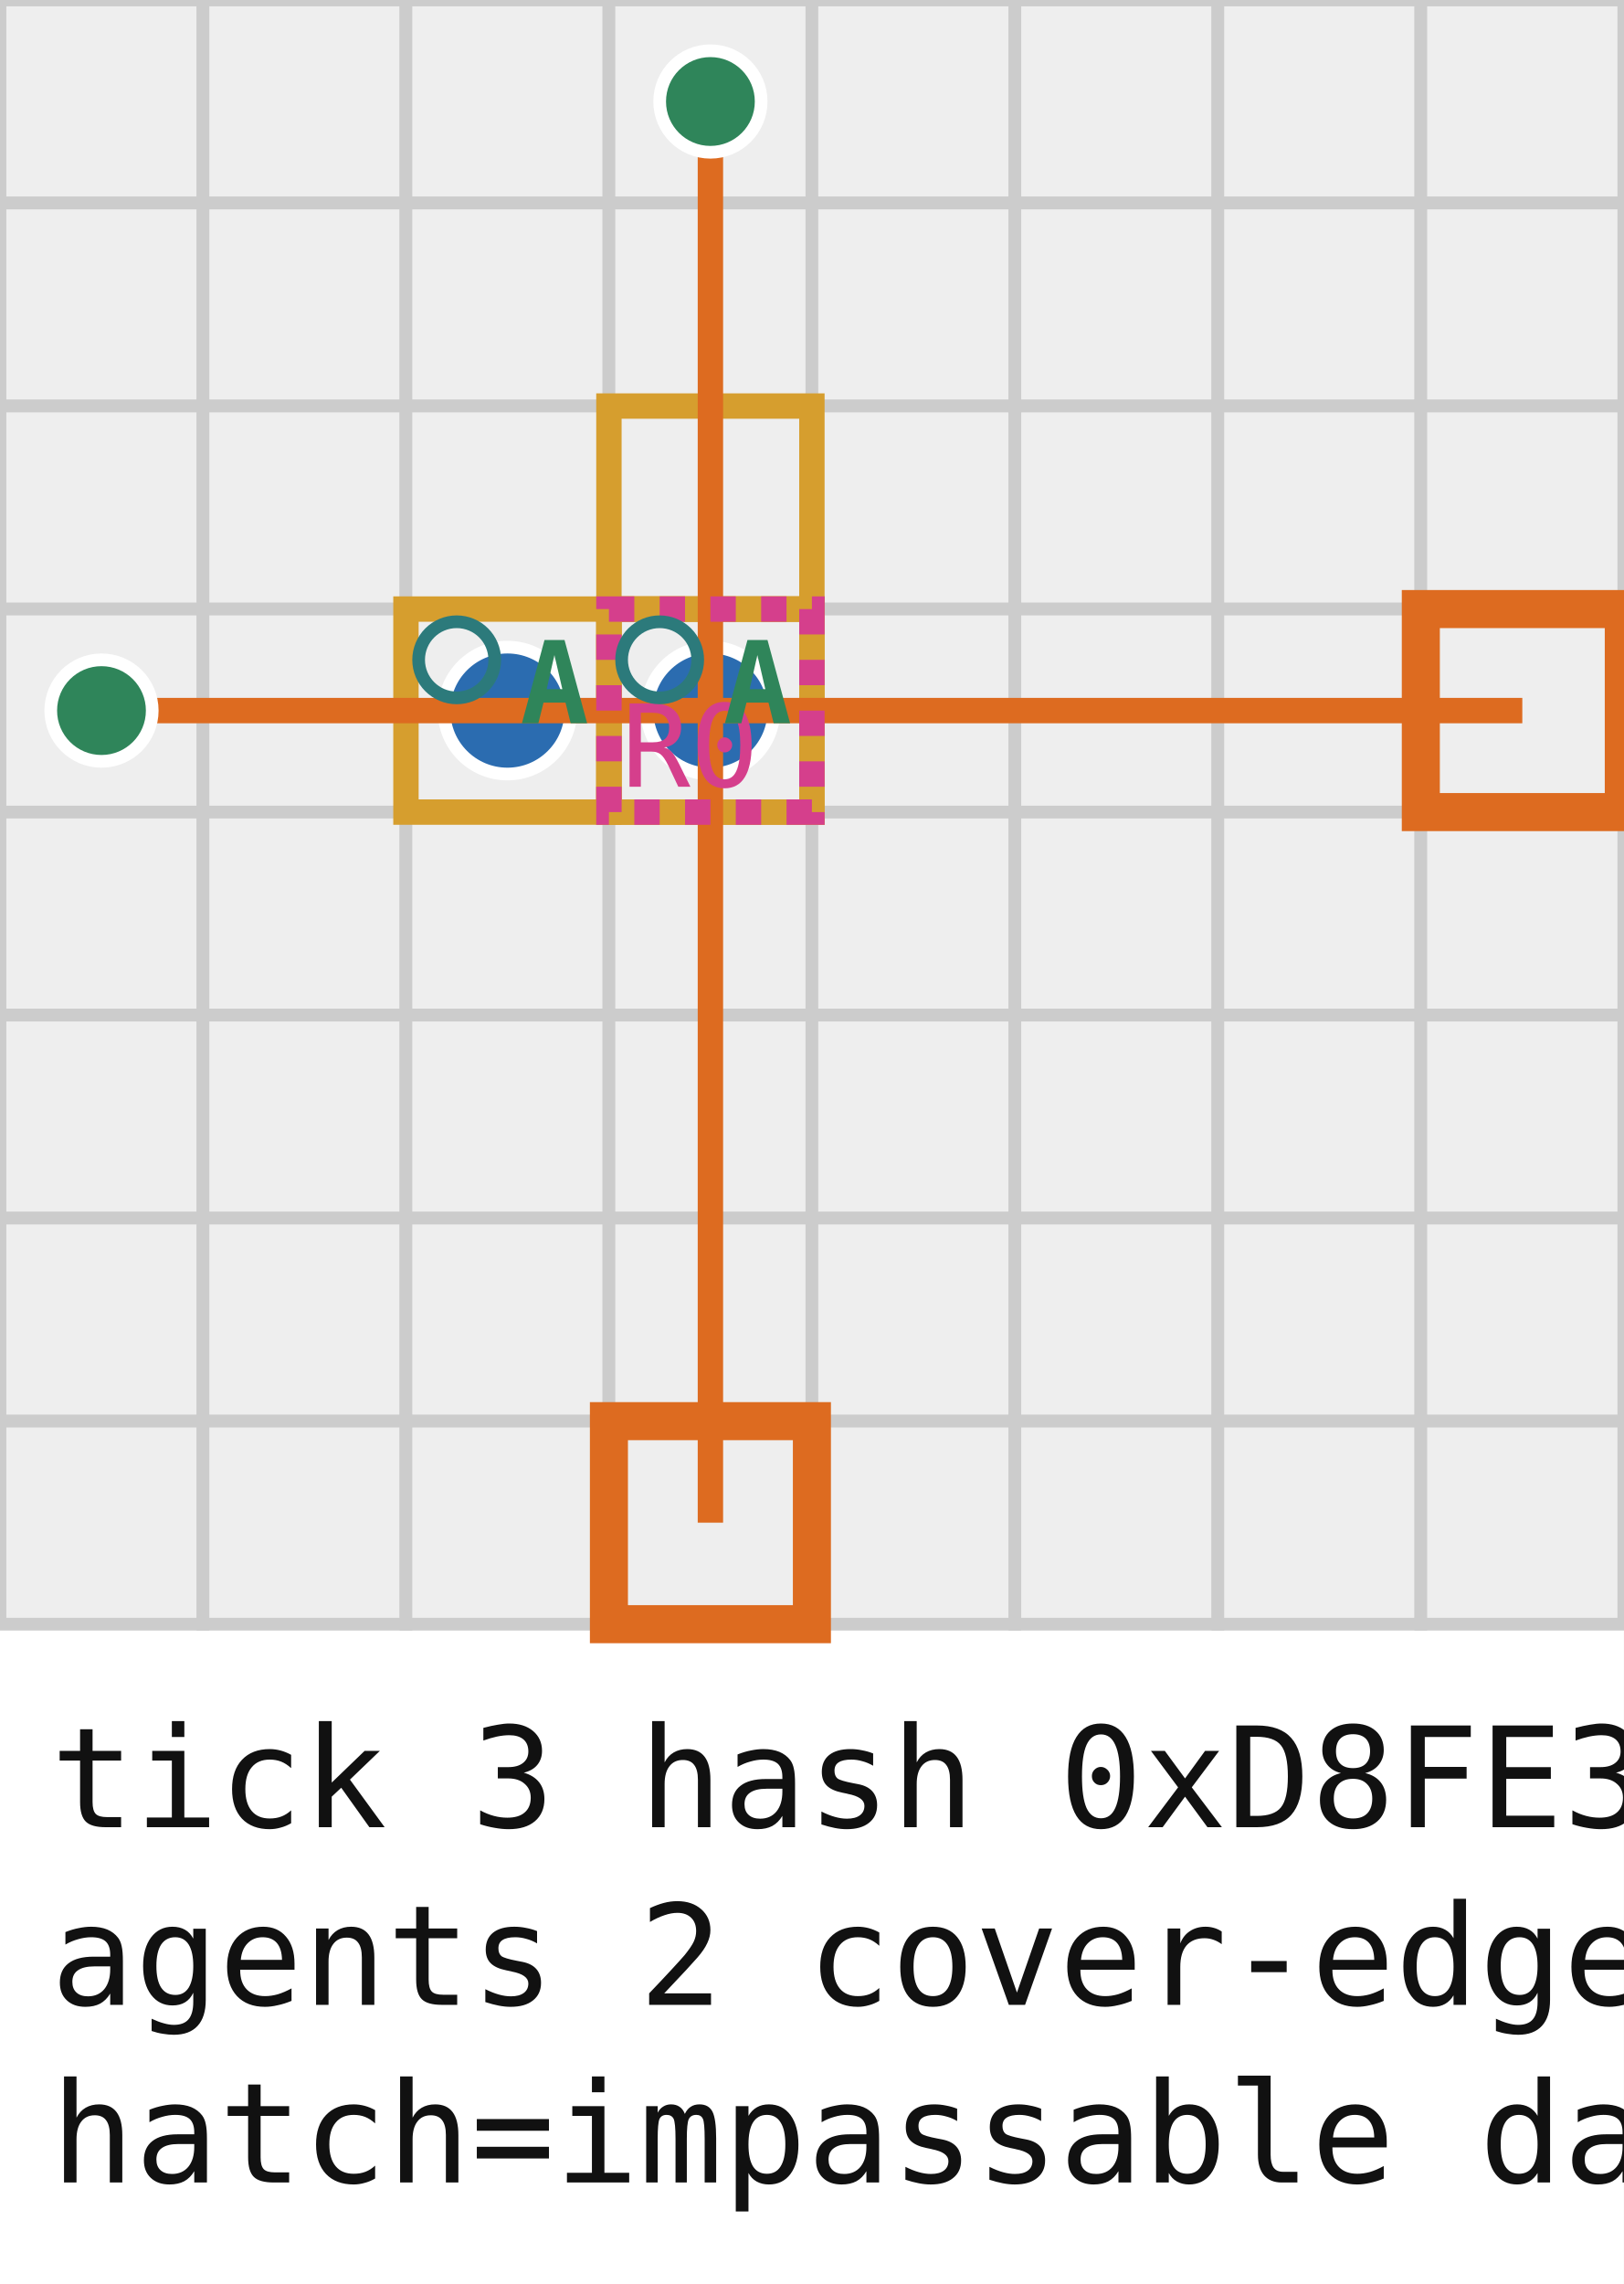
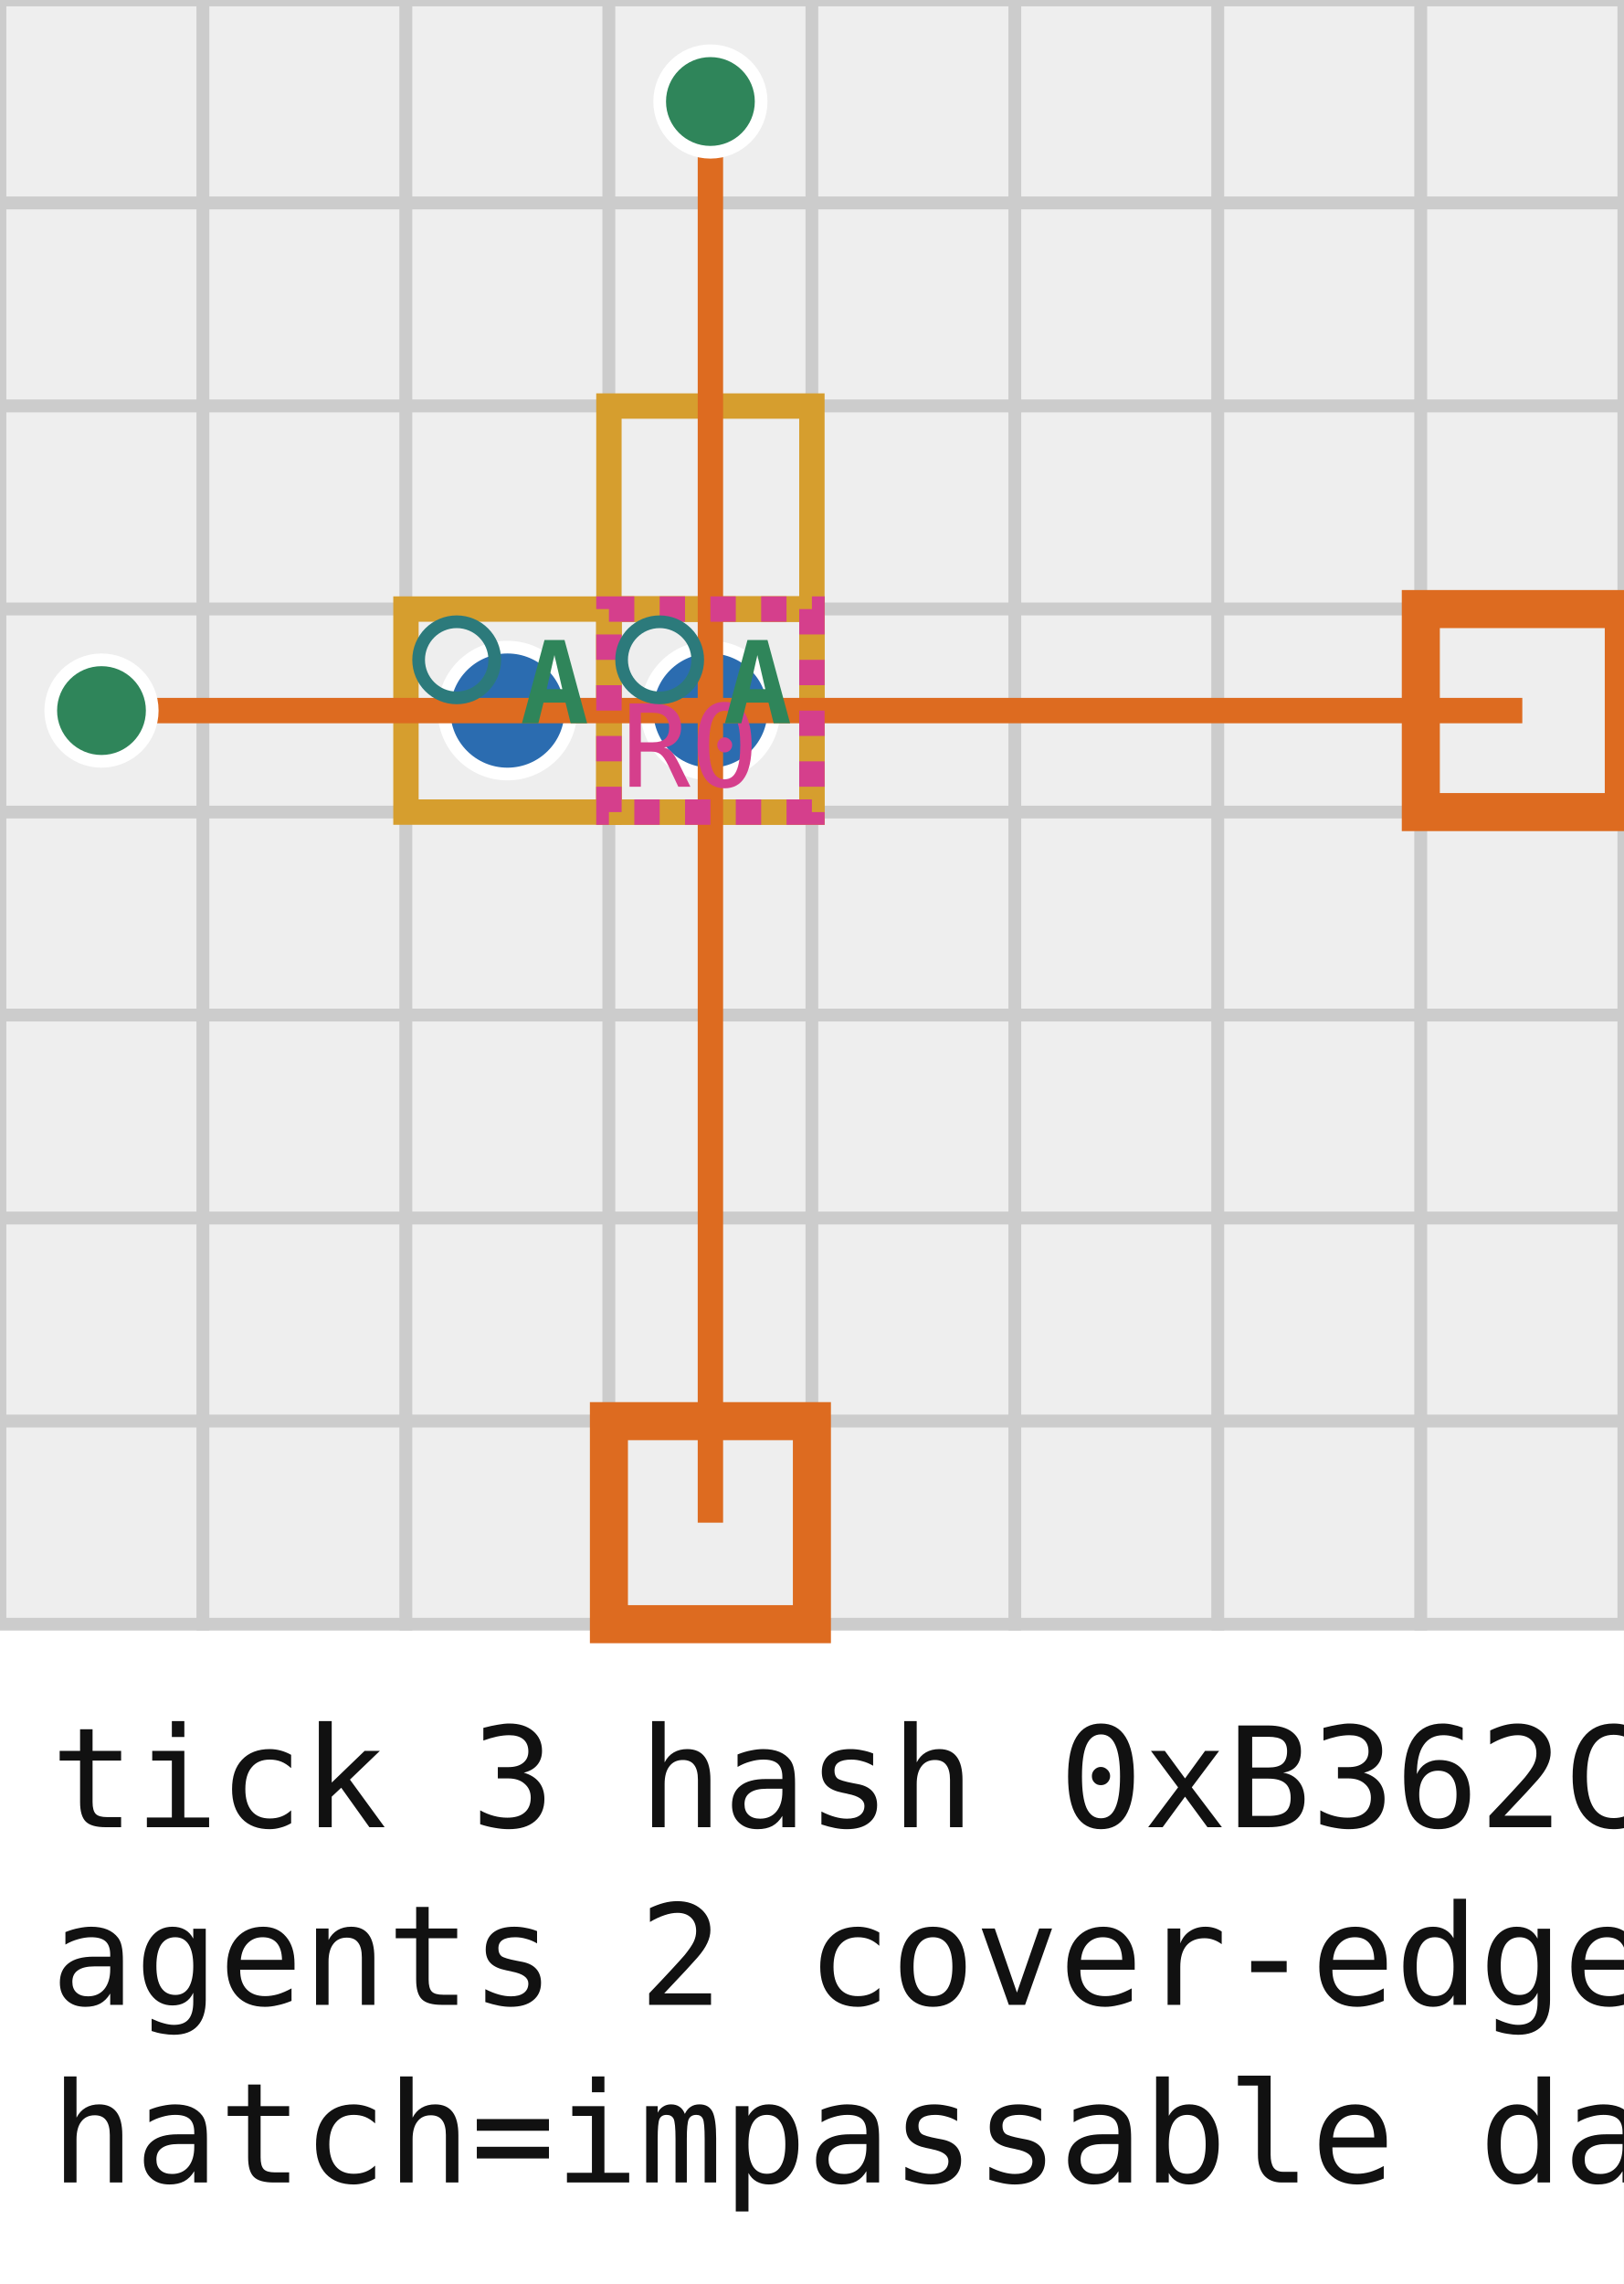
<svg xmlns="http://www.w3.org/2000/svg" width="128" height="180" viewBox="0 0 128 180">
  <defs>
    <pattern id="cw-hatch" width="4" height="4" patternUnits="userSpaceOnUse">
      <path d="M0,4 L4,0" stroke="#8a8a8a" stroke-width="1" />
    </pattern>
  </defs>
  <rect x="0" y="0" width="128" height="180" fill="#ffffff" />
  <rect x="0" y="0" width="16" height="16" fill="rgb(238,238,238)" stroke="#cccccc" stroke-width="1" />
  <rect x="16" y="0" width="16" height="16" fill="rgb(238,238,238)" stroke="#cccccc" stroke-width="1" />
  <rect x="32" y="0" width="16" height="16" fill="rgb(238,238,238)" stroke="#cccccc" stroke-width="1" />
  <rect x="48" y="0" width="16" height="16" fill="rgb(238,238,238)" stroke="#cccccc" stroke-width="1" />
  <rect x="64" y="0" width="16" height="16" fill="rgb(238,238,238)" stroke="#cccccc" stroke-width="1" />
  <rect x="80" y="0" width="16" height="16" fill="rgb(238,238,238)" stroke="#cccccc" stroke-width="1" />
  <rect x="96" y="0" width="16" height="16" fill="rgb(238,238,238)" stroke="#cccccc" stroke-width="1" />
  <rect x="112" y="0" width="16" height="16" fill="rgb(238,238,238)" stroke="#cccccc" stroke-width="1" />
  <rect x="0" y="16" width="16" height="16" fill="rgb(238,238,238)" stroke="#cccccc" stroke-width="1" />
  <rect x="16" y="16" width="16" height="16" fill="rgb(238,238,238)" stroke="#cccccc" stroke-width="1" />
  <rect x="32" y="16" width="16" height="16" fill="rgb(238,238,238)" stroke="#cccccc" stroke-width="1" />
  <rect x="48" y="16" width="16" height="16" fill="rgb(238,238,238)" stroke="#cccccc" stroke-width="1" />
  <rect x="64" y="16" width="16" height="16" fill="rgb(238,238,238)" stroke="#cccccc" stroke-width="1" />
  <rect x="80" y="16" width="16" height="16" fill="rgb(238,238,238)" stroke="#cccccc" stroke-width="1" />
  <rect x="96" y="16" width="16" height="16" fill="rgb(238,238,238)" stroke="#cccccc" stroke-width="1" />
  <rect x="112" y="16" width="16" height="16" fill="rgb(238,238,238)" stroke="#cccccc" stroke-width="1" />
  <rect x="0" y="32" width="16" height="16" fill="rgb(238,238,238)" stroke="#cccccc" stroke-width="1" />
  <rect x="16" y="32" width="16" height="16" fill="rgb(238,238,238)" stroke="#cccccc" stroke-width="1" />
  <rect x="32" y="32" width="16" height="16" fill="rgb(238,238,238)" stroke="#cccccc" stroke-width="1" />
  <rect x="48" y="32" width="16" height="16" fill="rgb(238,238,238)" stroke="#cccccc" stroke-width="1" />
  <rect x="64" y="32" width="16" height="16" fill="rgb(238,238,238)" stroke="#cccccc" stroke-width="1" />
  <rect x="80" y="32" width="16" height="16" fill="rgb(238,238,238)" stroke="#cccccc" stroke-width="1" />
  <rect x="96" y="32" width="16" height="16" fill="rgb(238,238,238)" stroke="#cccccc" stroke-width="1" />
  <rect x="112" y="32" width="16" height="16" fill="rgb(238,238,238)" stroke="#cccccc" stroke-width="1" />
  <rect x="0" y="48" width="16" height="16" fill="rgb(238,238,238)" stroke="#cccccc" stroke-width="1" />
  <rect x="16" y="48" width="16" height="16" fill="rgb(238,238,238)" stroke="#cccccc" stroke-width="1" />
  <rect x="32" y="48" width="16" height="16" fill="rgb(238,238,238)" stroke="#cccccc" stroke-width="1" />
  <rect x="48" y="48" width="16" height="16" fill="rgb(238,238,238)" stroke="#cccccc" stroke-width="1" />
  <rect x="64" y="48" width="16" height="16" fill="rgb(238,238,238)" stroke="#cccccc" stroke-width="1" />
  <rect x="80" y="48" width="16" height="16" fill="rgb(238,238,238)" stroke="#cccccc" stroke-width="1" />
  <rect x="96" y="48" width="16" height="16" fill="rgb(238,238,238)" stroke="#cccccc" stroke-width="1" />
  <rect x="112" y="48" width="16" height="16" fill="rgb(238,238,238)" stroke="#cccccc" stroke-width="1" />
  <rect x="0" y="64" width="16" height="16" fill="rgb(238,238,238)" stroke="#cccccc" stroke-width="1" />
  <rect x="16" y="64" width="16" height="16" fill="rgb(238,238,238)" stroke="#cccccc" stroke-width="1" />
  <rect x="32" y="64" width="16" height="16" fill="rgb(238,238,238)" stroke="#cccccc" stroke-width="1" />
  <rect x="48" y="64" width="16" height="16" fill="rgb(238,238,238)" stroke="#cccccc" stroke-width="1" />
  <rect x="64" y="64" width="16" height="16" fill="rgb(238,238,238)" stroke="#cccccc" stroke-width="1" />
  <rect x="80" y="64" width="16" height="16" fill="rgb(238,238,238)" stroke="#cccccc" stroke-width="1" />
  <rect x="96" y="64" width="16" height="16" fill="rgb(238,238,238)" stroke="#cccccc" stroke-width="1" />
  <rect x="112" y="64" width="16" height="16" fill="rgb(238,238,238)" stroke="#cccccc" stroke-width="1" />
  <rect x="0" y="80" width="16" height="16" fill="rgb(238,238,238)" stroke="#cccccc" stroke-width="1" />
  <rect x="16" y="80" width="16" height="16" fill="rgb(238,238,238)" stroke="#cccccc" stroke-width="1" />
  <rect x="32" y="80" width="16" height="16" fill="rgb(238,238,238)" stroke="#cccccc" stroke-width="1" />
  <rect x="48" y="80" width="16" height="16" fill="rgb(238,238,238)" stroke="#cccccc" stroke-width="1" />
  <rect x="64" y="80" width="16" height="16" fill="rgb(238,238,238)" stroke="#cccccc" stroke-width="1" />
  <rect x="80" y="80" width="16" height="16" fill="rgb(238,238,238)" stroke="#cccccc" stroke-width="1" />
  <rect x="96" y="80" width="16" height="16" fill="rgb(238,238,238)" stroke="#cccccc" stroke-width="1" />
  <rect x="112" y="80" width="16" height="16" fill="rgb(238,238,238)" stroke="#cccccc" stroke-width="1" />
  <rect x="0" y="96" width="16" height="16" fill="rgb(238,238,238)" stroke="#cccccc" stroke-width="1" />
  <rect x="16" y="96" width="16" height="16" fill="rgb(238,238,238)" stroke="#cccccc" stroke-width="1" />
  <rect x="32" y="96" width="16" height="16" fill="rgb(238,238,238)" stroke="#cccccc" stroke-width="1" />
  <rect x="48" y="96" width="16" height="16" fill="rgb(238,238,238)" stroke="#cccccc" stroke-width="1" />
  <rect x="64" y="96" width="16" height="16" fill="rgb(238,238,238)" stroke="#cccccc" stroke-width="1" />
  <rect x="80" y="96" width="16" height="16" fill="rgb(238,238,238)" stroke="#cccccc" stroke-width="1" />
  <rect x="96" y="96" width="16" height="16" fill="rgb(238,238,238)" stroke="#cccccc" stroke-width="1" />
  <rect x="112" y="96" width="16" height="16" fill="rgb(238,238,238)" stroke="#cccccc" stroke-width="1" />
  <rect x="0" y="112" width="16" height="16" fill="rgb(238,238,238)" stroke="#cccccc" stroke-width="1" />
  <rect x="16" y="112" width="16" height="16" fill="rgb(238,238,238)" stroke="#cccccc" stroke-width="1" />
  <rect x="32" y="112" width="16" height="16" fill="rgb(238,238,238)" stroke="#cccccc" stroke-width="1" />
  <rect x="48" y="112" width="16" height="16" fill="rgb(238,238,238)" stroke="#cccccc" stroke-width="1" />
  <rect x="64" y="112" width="16" height="16" fill="rgb(238,238,238)" stroke="#cccccc" stroke-width="1" />
  <rect x="80" y="112" width="16" height="16" fill="rgb(238,238,238)" stroke="#cccccc" stroke-width="1" />
  <rect x="96" y="112" width="16" height="16" fill="rgb(238,238,238)" stroke="#cccccc" stroke-width="1" />
  <rect x="112" y="112" width="16" height="16" fill="rgb(238,238,238)" stroke="#cccccc" stroke-width="1" />
  <rect x="48" y="32" width="16" height="16" fill="none" stroke="#d69e2e" stroke-width="2" />
  <rect x="48" y="48" width="16" height="16" fill="none" stroke="#d69e2e" stroke-width="2" />
  <rect x="32" y="48" width="16" height="16" fill="none" stroke="#d69e2e" stroke-width="2" />
  <rect x="48" y="48" width="16" height="16" fill="none" stroke="#d69e2e" stroke-width="2" />
  <line x1="56" y1="56" x2="56" y2="120" stroke="#2b6cb0" stroke-width="1" stroke-dasharray="3,2" />
  <circle cx="56" cy="56" r="5" fill="#2b6cb0" stroke="#ffffff" stroke-width="1" />
  <line x1="40" y1="56" x2="120" y2="56" stroke="#2b6cb0" stroke-width="1" stroke-dasharray="3,2" />
  <circle cx="40" cy="56" r="5" fill="#2b6cb0" stroke="#ffffff" stroke-width="1" />
  <polyline points="56,8 56,24 56,40 56,56 56,72 56,88 56,104 56,120" fill="none" stroke="#dd6b20" stroke-width="2" />
  <circle cx="56" cy="8" r="4" fill="#2f855a" stroke="#ffffff" stroke-width="1" />
  <rect x="48" y="112" width="16" height="16" fill="none" stroke="#dd6b20" stroke-width="3" />
  <polyline points="8,56 24,56 40,56 56,56 72,56 88,56 104,56 120,56" fill="none" stroke="#dd6b20" stroke-width="2" />
  <circle cx="8" cy="56" r="4" fill="#2f855a" stroke="#ffffff" stroke-width="1" />
  <rect x="112" y="48" width="16" height="16" fill="none" stroke="#dd6b20" stroke-width="3" />
  <rect x="48" y="48" width="16" height="16" fill="none" stroke="#d53f8c" stroke-width="2" stroke-dasharray="2,2" />
  <text x="49" y="62" font-family="monospace" font-size="9" fill="#d53f8c">R0</text>
  <text x="57" y="57" font-family="monospace" font-size="9" font-weight="bold" fill="#2f855a">A</text>
  <text x="41" y="57" font-family="monospace" font-size="9" font-weight="bold" fill="#2f855a">A</text>
  <circle cx="52" cy="52" r="3" fill="none" stroke="#2c7a7b" stroke-width="1" />
  <circle cx="36" cy="52" r="3" fill="none" stroke="#2c7a7b" stroke-width="1" />
-   <text x="4" y="144" font-family="monospace" font-size="11" fill="#111111">tick 3  hash 0xD8FE3D872AF27B33  draws 0</text>
+   <text x="4" y="144" font-family="monospace" font-size="11" fill="#111111">tick 3  hash 0xB362C53E450A5684  draws 0</text>
  <text x="4" y="158" font-family="monospace" font-size="11" fill="#111111">agents 2  cover-edges 0  events 2</text>
  <text x="4" y="172" font-family="monospace" font-size="11" fill="#111111">hatch=impassable  dark border=opaque  darker fill=higher elevation  triangle=cover  circle=agent</text>
</svg>
